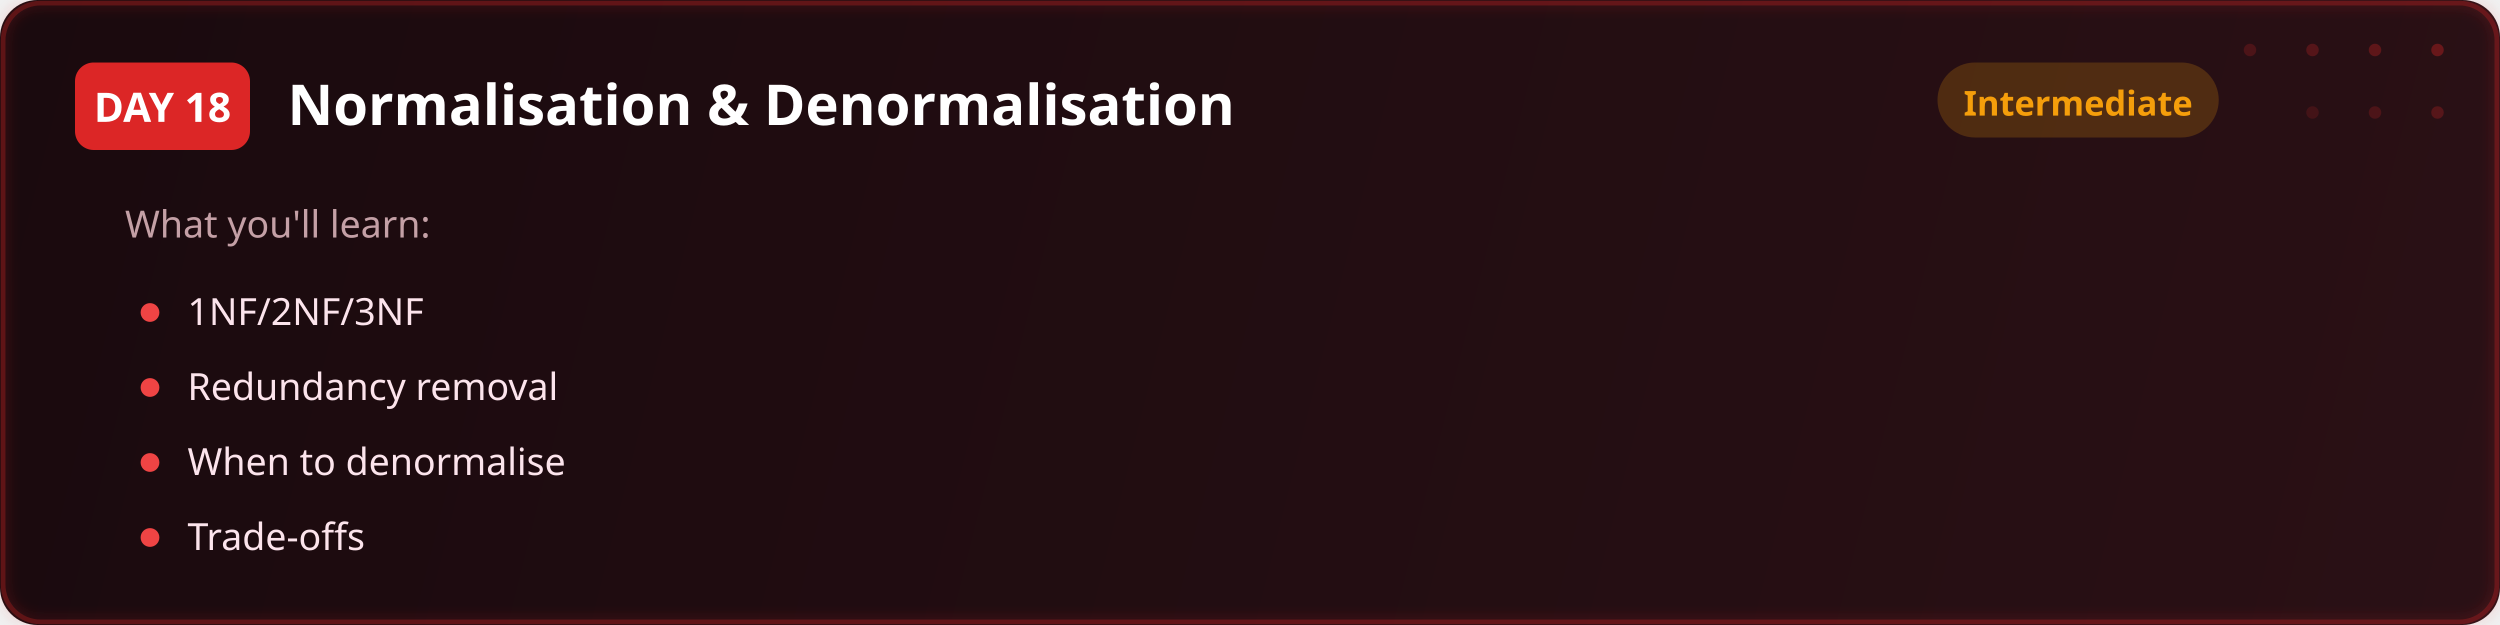
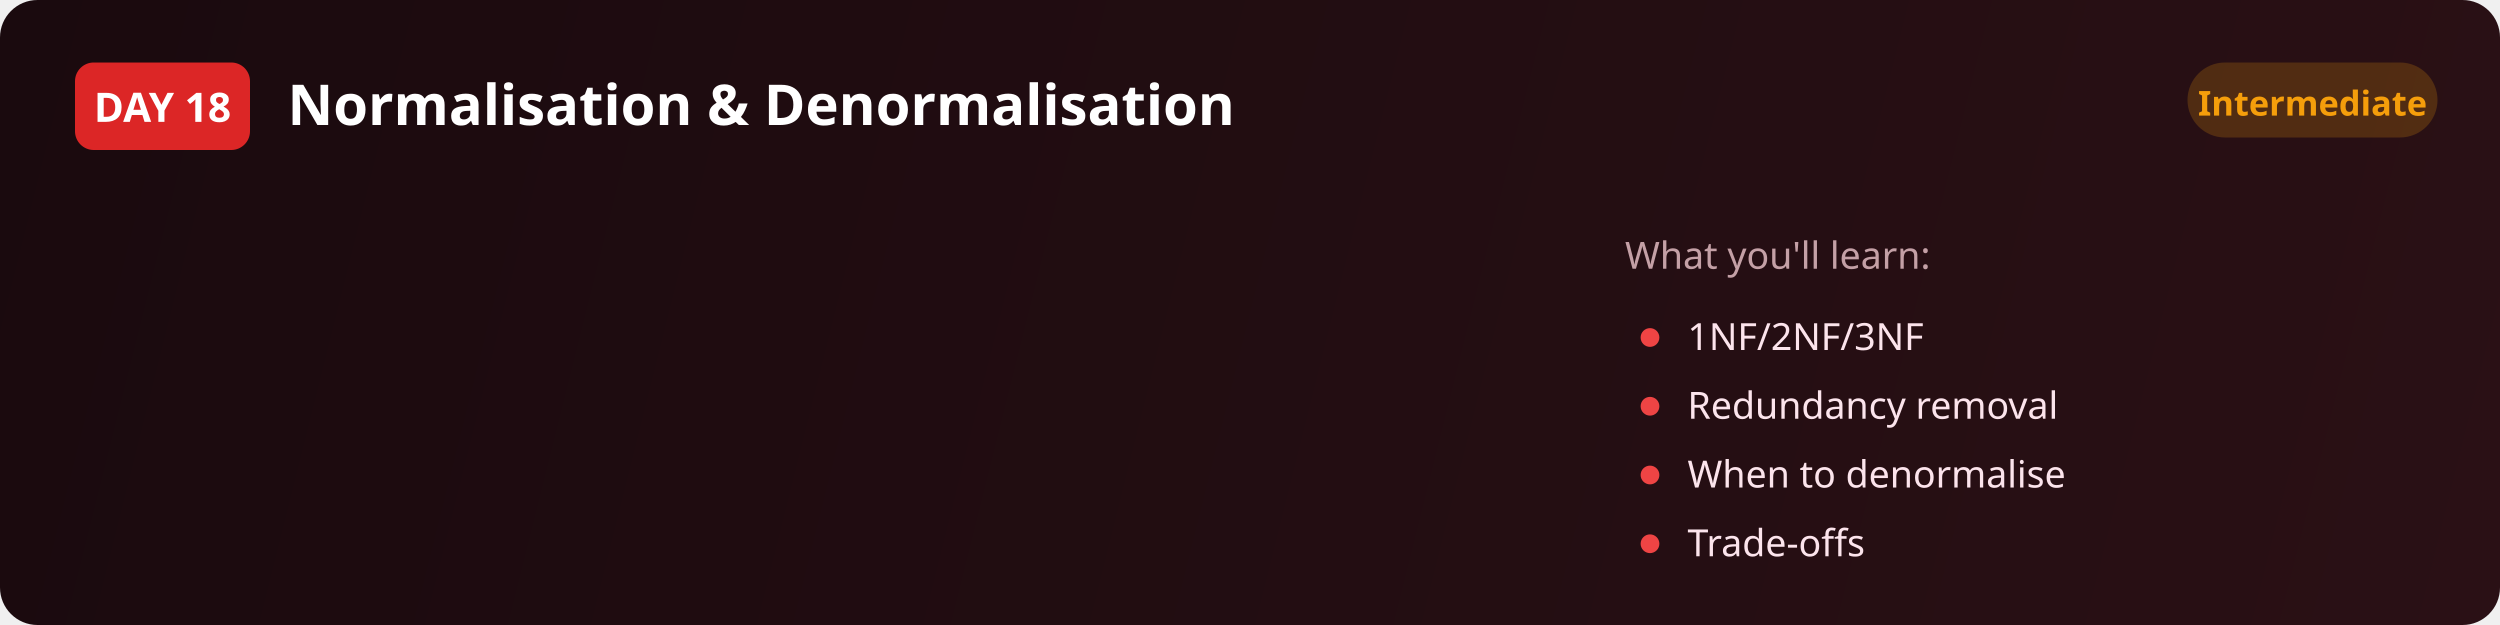
<svg xmlns="http://www.w3.org/2000/svg" viewBox="0 0 800 200" fill="none">
  <defs>
    <linearGradient id="bg" x1="0" y1="0" x2="800" y2="200" gradientUnits="userSpaceOnUse">
      <stop offset="0%" stop-color="#1a0a0e" />
      <stop offset="100%" stop-color="#2a1015" />
    </linearGradient>
-     <filter id="glow">
-       <feGaussianBlur stdDeviation="2" result="blur" />
-       <feMerge>
-         <feMergeNode in="blur" />
-         <feMergeNode in="SourceGraphic" />
-       </feMerge>
-     </filter>
  </defs>
  <rect width="800" height="200" rx="12" fill="url(#bg)" />
-   <rect x="1" y="1" width="798" height="198" rx="12" fill="none" stroke="#dc2626" stroke-width="1.5" opacity="0.35" filter="url(#glow)" />
-   <circle cx="720" cy="16" r="2" fill="#dc2626" opacity="0.2" />
-   <circle cx="740" cy="16" r="2" fill="#dc2626" opacity="0.25" />
-   <circle cx="760" cy="16" r="2" fill="#dc2626" opacity="0.3" />
-   <circle cx="780" cy="16" r="2" fill="#dc2626" opacity="0.35" />
-   <circle cx="740" cy="36" r="2" fill="#dc2626" opacity="0.15" />
-   <circle cx="760" cy="36" r="2" fill="#dc2626" opacity="0.2" />
-   <circle cx="780" cy="36" r="2" fill="#dc2626" opacity="0.25" />
  <rect x="24" y="20" width="56" height="28" rx="6" fill="#dc2626" />
  <text x="52" y="39" font-family="Segoe UI, system-ui, sans-serif" font-size="13" font-weight="700" fill="#ffffff" text-anchor="middle">DAY 18</text>
  <text x="92" y="40" font-family="Segoe UI, system-ui, sans-serif" font-size="18" font-weight="700" fill="#ffffff">Normalisation &amp; Denormalisation</text>
-   <rect x="620" y="20" width="90" height="24" rx="12" fill="#f59e0b" opacity="0.2" />
-   <text x="665" y="37" font-family="Segoe UI, system-ui, sans-serif" font-size="11" font-weight="600" fill="#f59e0b" text-anchor="middle">Intermediate</text>
-   <text x="40" y="76" font-family="Segoe UI, system-ui, sans-serif" font-size="12" fill="#c4a0a6">What you'll learn:</text>
-   <circle cx="48" cy="100" r="3" fill="#ef4444" />
-   <text x="60" y="104" font-family="Segoe UI, system-ui, sans-serif" font-size="12" fill="#fce4ec">1NF/2NF/3NF</text>
-   <circle cx="48" cy="124" r="3" fill="#ef4444" />
-   <text x="60" y="128" font-family="Segoe UI, system-ui, sans-serif" font-size="12" fill="#fce4ec">Redundancy removal</text>
-   <circle cx="48" cy="148" r="3" fill="#ef4444" />
-   <text x="60" y="152" font-family="Segoe UI, system-ui, sans-serif" font-size="12" fill="#fce4ec">When to denormalise</text>
-   <circle cx="48" cy="172" r="3" fill="#ef4444" />
-   <text x="60" y="176" font-family="Segoe UI, system-ui, sans-serif" font-size="12" fill="#fce4ec">Trade-offs</text>
+   <text x="520" y="86" font-family="Segoe UI, system-ui, sans-serif" font-size="12" fill="#c4a0a6">What you'll learn:</text>
+   <circle cx="528" cy="108" r="3" fill="#ef4444" />
+   <text x="540" y="112" font-family="Segoe UI, system-ui, sans-serif" font-size="12" fill="#fce4ec">1NF/2NF/3NF</text>
+   <circle cx="528" cy="130" r="3" fill="#ef4444" />
+   <text x="540" y="134" font-family="Segoe UI, system-ui, sans-serif" font-size="12" fill="#fce4ec">Redundancy removal</text>
+   <circle cx="528" cy="152" r="3" fill="#ef4444" />
+   <text x="540" y="156" font-family="Segoe UI, system-ui, sans-serif" font-size="12" fill="#fce4ec">When to denormalise</text>
+   <circle cx="528" cy="174" r="3" fill="#ef4444" />
+   <text x="540" y="178" font-family="Segoe UI, system-ui, sans-serif" font-size="12" fill="#fce4ec">Trade-offs</text>
+   <rect x="700" y="20" width="80" height="24" rx="12" fill="#f59e0b" opacity="0.2" />
+   <text x="740" y="37" font-family="Segoe UI, system-ui, sans-serif" font-size="11" font-weight="600" fill="#f59e0b" text-anchor="middle">Intermediate</text>
</svg>
